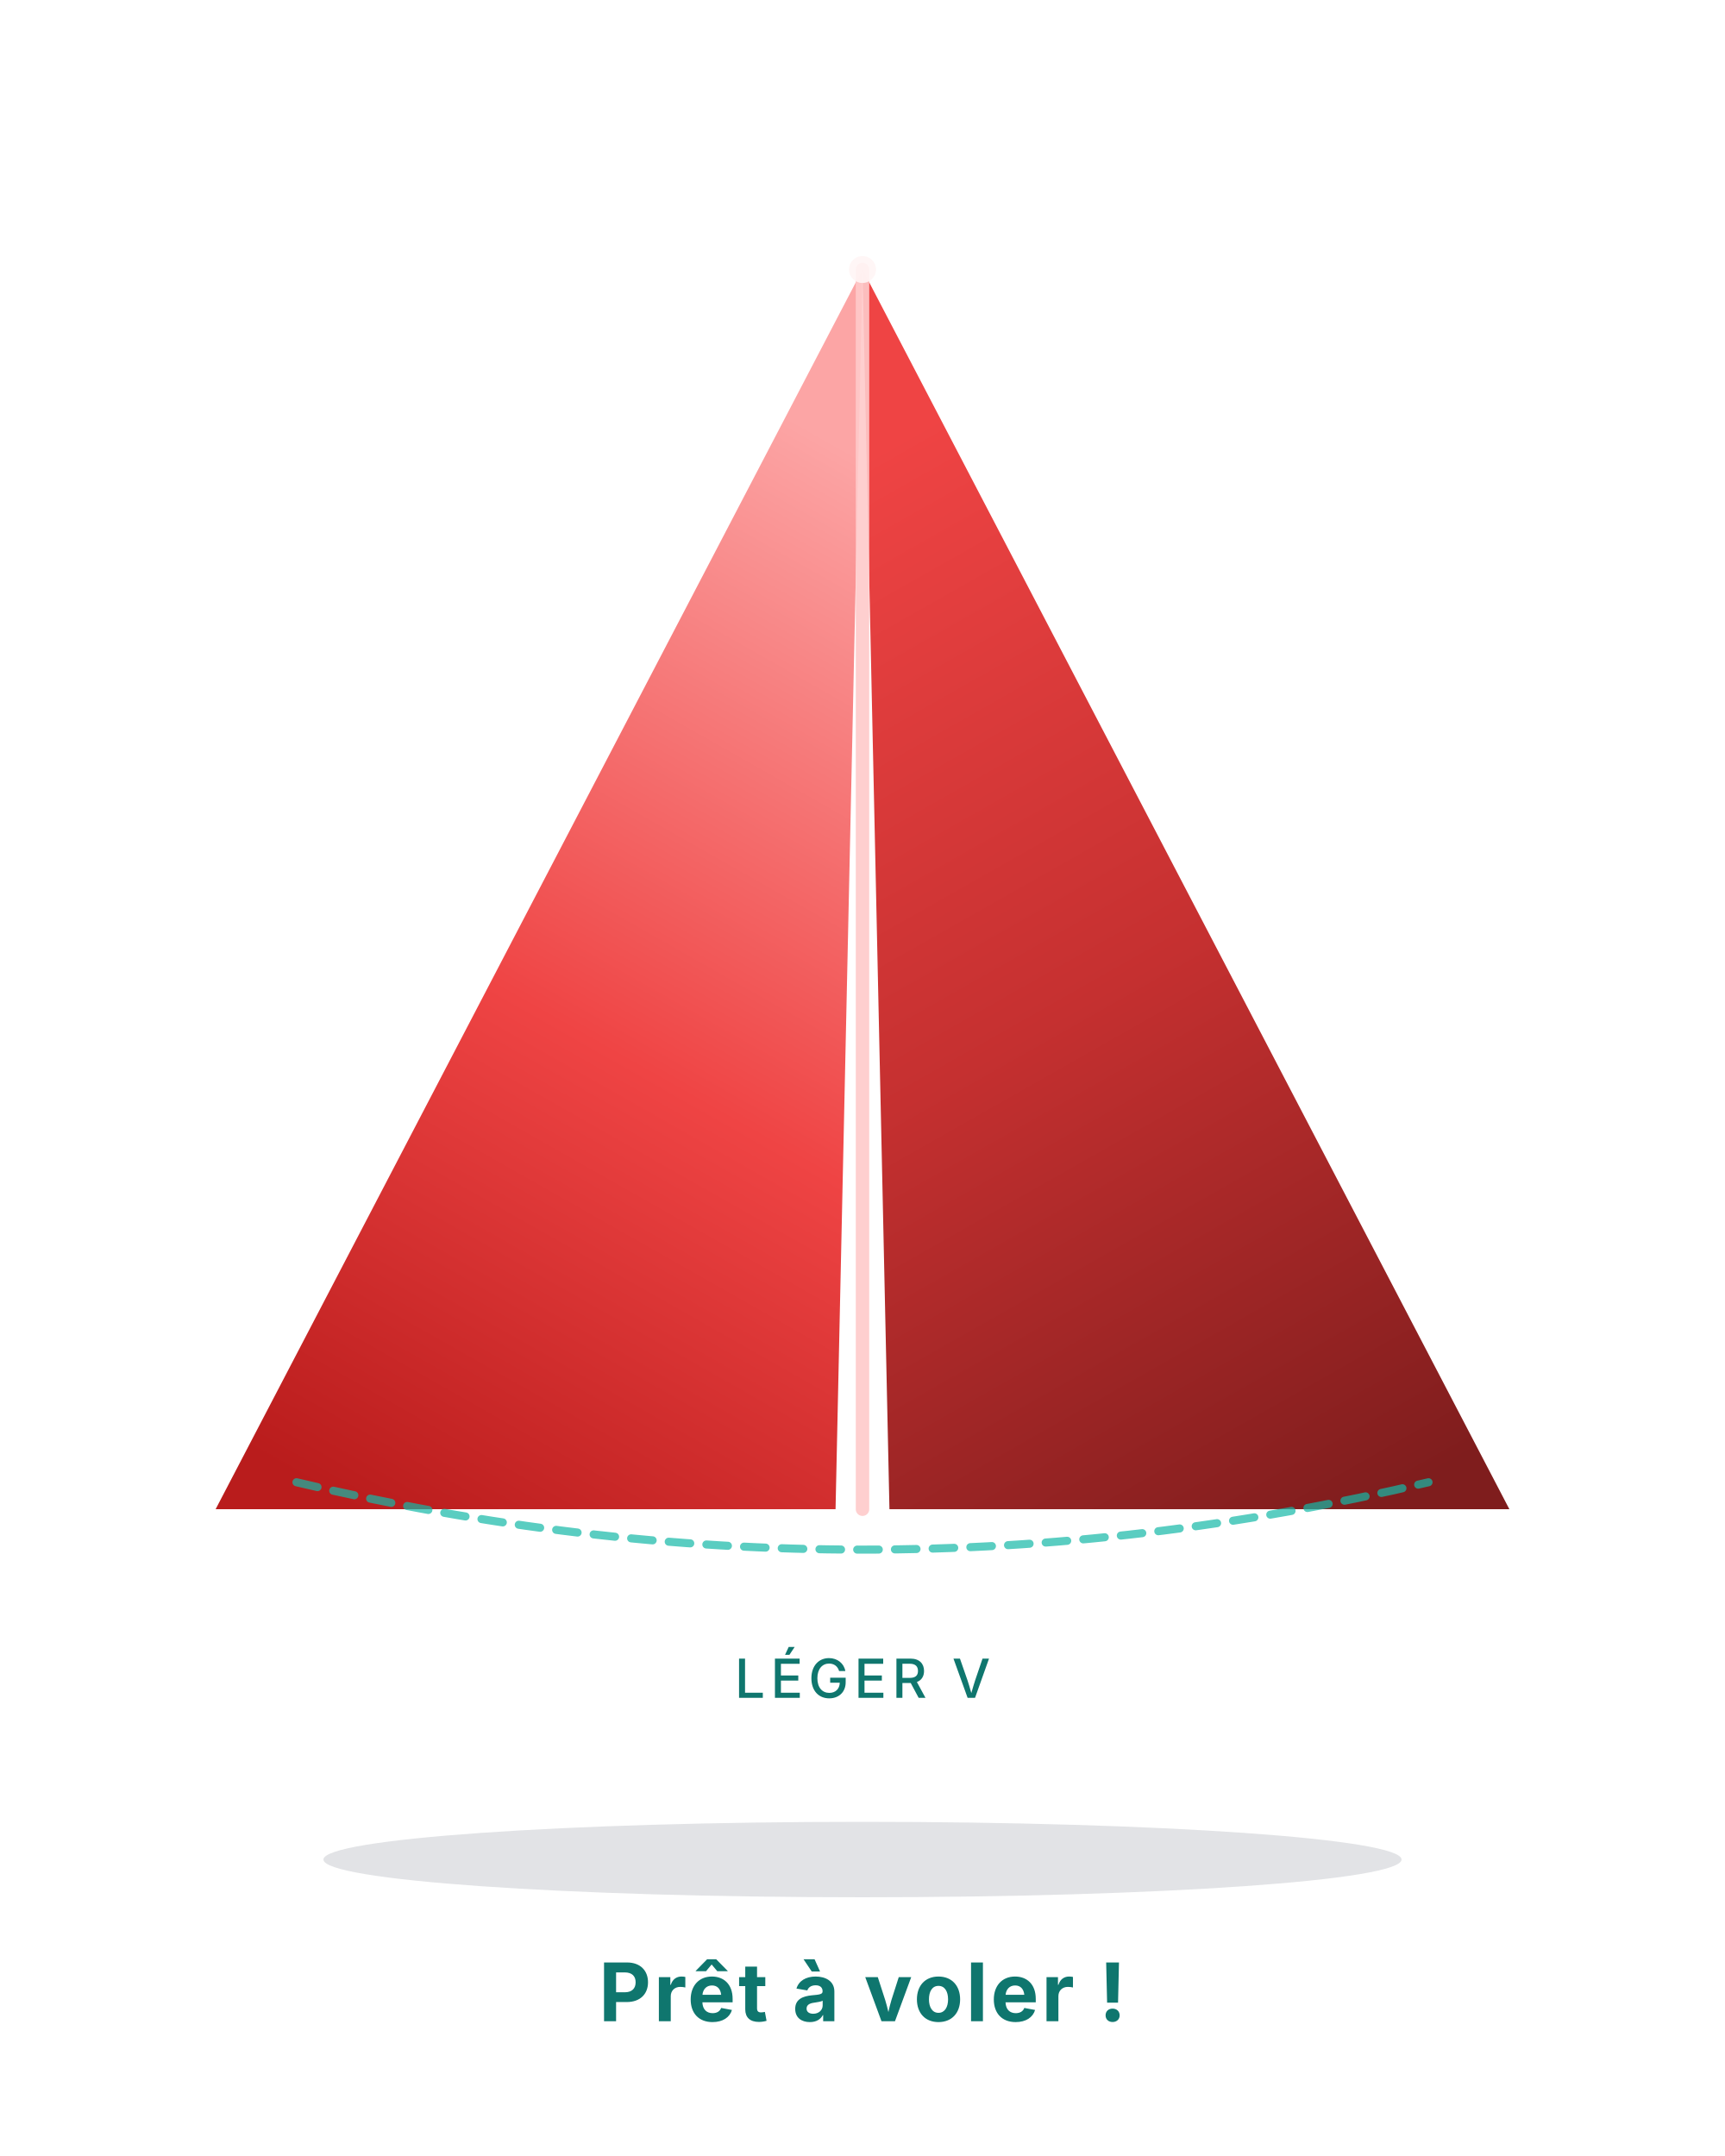
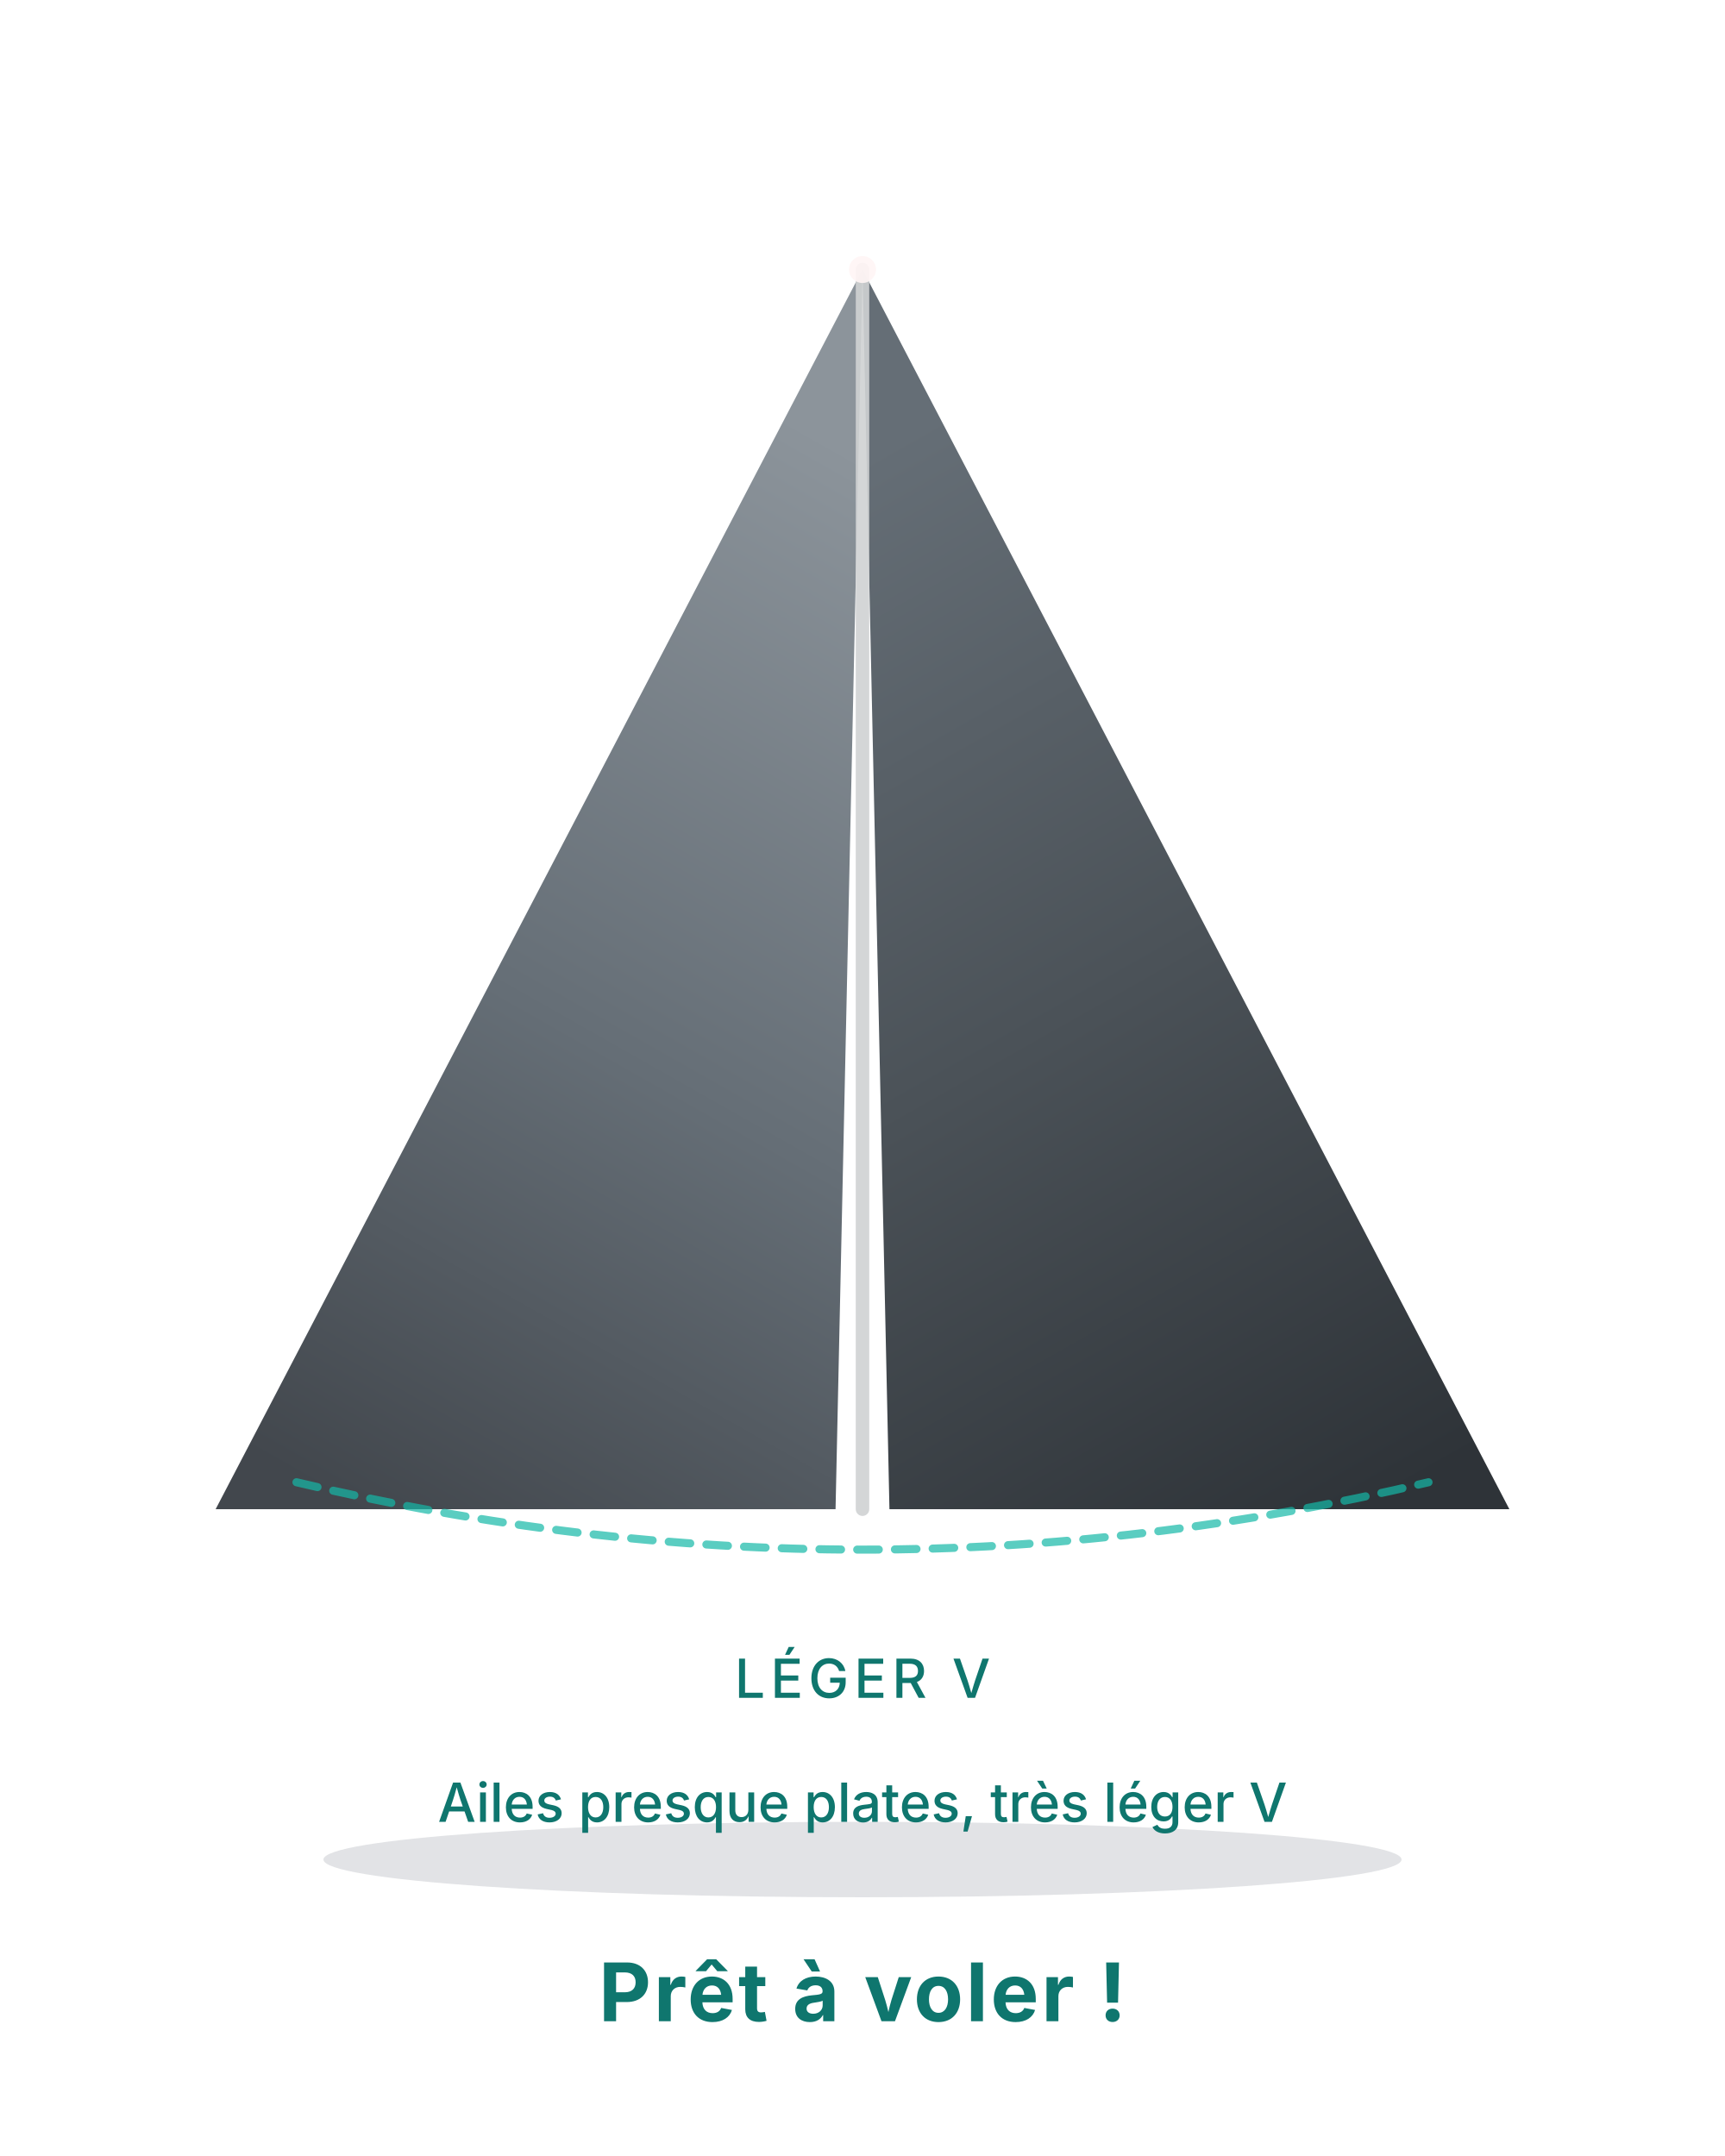
- <svg xmlns="http://www.w3.org/2000/svg" viewBox="0 0 320 400" fill="none" font-family="system-ui, -apple-system, sans-serif">
+ <svg xmlns="http://www.w3.org/2000/svg" viewBox="0 0 320 400" fill="none" font-family="system-ui,-apple-system,sans-serif">
  <defs>
    <filter id="ps" x="-10%" y="-10%" width="120%" height="120%">
      <feGaussianBlur in="SourceAlpha" stdDeviation="3" />
      <feOffset dx="0" dy="3" />
      <feComponentTransfer>
        <feFuncA type="linear" slope="0.18" />
      </feComponentTransfer>
      <feMerge>
        <feMergeNode />
        <feMergeNode in="SourceGraphic" />
      </feMerge>
    </filter>
    <marker id="arr" viewBox="0 0 10 10" refX="8" refY="5" markerWidth="6" markerHeight="6" orient="auto-start-reverse">
      <path d="M 0 0 L 10 5 L 0 10 z" fill="#6366f1" />
    </marker>
    <marker id="arrT" viewBox="0 0 10 10" refX="8" refY="5" markerWidth="6" markerHeight="6" orient="auto-start-reverse">
      <path d="M 0 0 L 10 5 L 0 10 z" fill="#14b8a6" />
    </marker>
    <linearGradient id="foldTri" x1="0" y1="0" x2="1" y2="1">
      <stop offset="0" stop-color="#fff7ed" />
      <stop offset="1" stop-color="#fed7aa" stop-opacity="0.7" />
    </linearGradient>
-   </defs>
-   <defs>
-     <linearGradient id="wL" x1="0.5" y1="0" x2="0.2" y2="1">
-       <stop offset="0" stop-color="#fca5a5" />
-       <stop offset="0.55" stop-color="#ef4444" />
-       <stop offset="1" stop-color="#b91c1c" />
+     <linearGradient id="pWingL" x1="0.5" y1="0" x2="0.2" y2="1">
+       <stop offset="0" stop-color="hsl(210, 7%, 58%)" />
+       <stop offset="0.55" stop-color="hsl(210, 8%, 43%)" />
+       <stop offset="1" stop-color="hsl(210, 8%, 28%)" />
    </linearGradient>
-     <linearGradient id="wR" x1="0.5" y1="0" x2="0.8" y2="1">
-       <stop offset="0" stop-color="#ef4444" />
-       <stop offset="0.5" stop-color="#c53030" />
-       <stop offset="1" stop-color="#7f1d1d" />
+     <linearGradient id="pWingR" x1="0.5" y1="0" x2="0.8" y2="1">
+       <stop offset="0" stop-color="hsl(210, 8%, 43%)" />
+       <stop offset="0.5" stop-color="hsl(210, 8%, 32%)" />
+       <stop offset="1" stop-color="hsl(210, 9%, 20%)" />
    </linearGradient>
  </defs>
  <ellipse cx="160" cy="345" rx="100" ry="7" fill="#1e293b" opacity="0.13" />
-   <polygon points="160,50 40,280 155,280" fill="url(#wL)" />
-   <polygon points="160,50 165,280 280,280" fill="url(#wR)" />
-   <line x1="160" y1="50" x2="160" y2="280" stroke="#fecaca" stroke-width="2.5" stroke-linecap="round" opacity="0.9" />
+   <polygon points="160,50 40,280 155,280" fill="url(#pWingL)" />
+   <polygon points="160,50 165,280 280,280" fill="url(#pWingR)" />
+   <line x1="160" y1="50" x2="160" y2="280" stroke="hsl(210, 4%, 82%)" stroke-width="2.5" stroke-linecap="round" opacity="0.9" />
  <circle cx="160" cy="50" r="2.5" fill="#fff5f5" opacity="0.9" />
  <path d="M 55 275 Q 160 300 265 275" stroke="#14b8a6" stroke-width="1.5" stroke-dasharray="4 3" fill="none" stroke-linecap="round" opacity="0.7" />
  <text x="160" y="315" text-anchor="middle" font-size="10" fill="#0f766e" font-weight="500" letter-spacing="1">LÉGER V</text>
  <text x="160" y="375" text-anchor="middle" font-size="15" font-weight="700" fill="#0f766e" letter-spacing="0.5">Prêt à voler !</text>
+   <text x="160" y="338" text-anchor="middle" font-size="10" fill="#0f766e" font-weight="500">Ailes presque plates, très léger V</text>
</svg>
